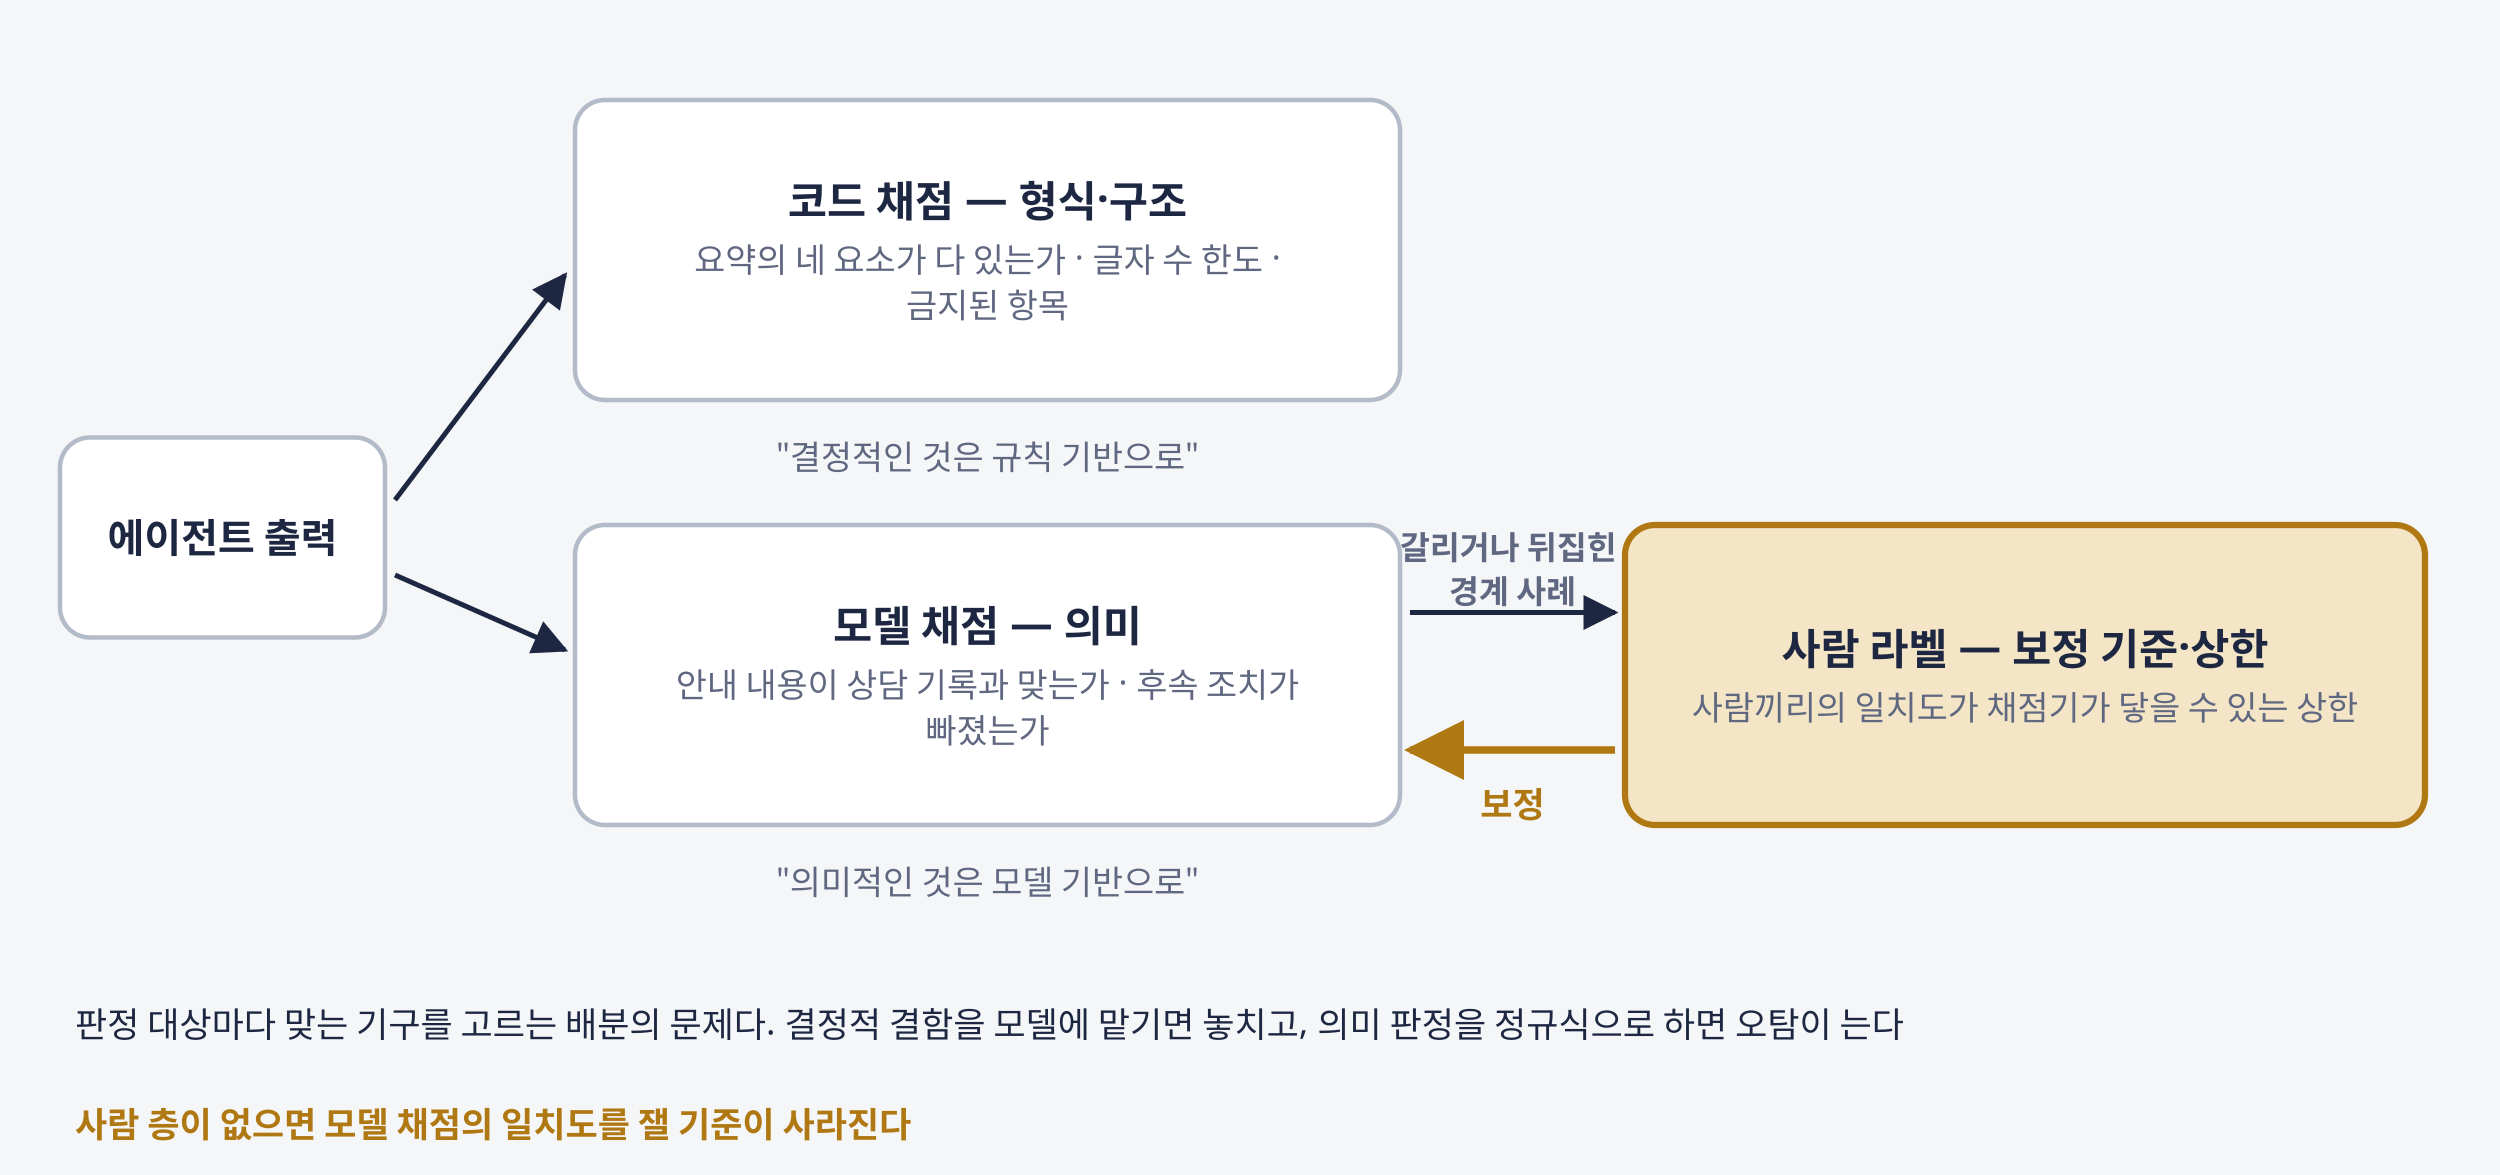
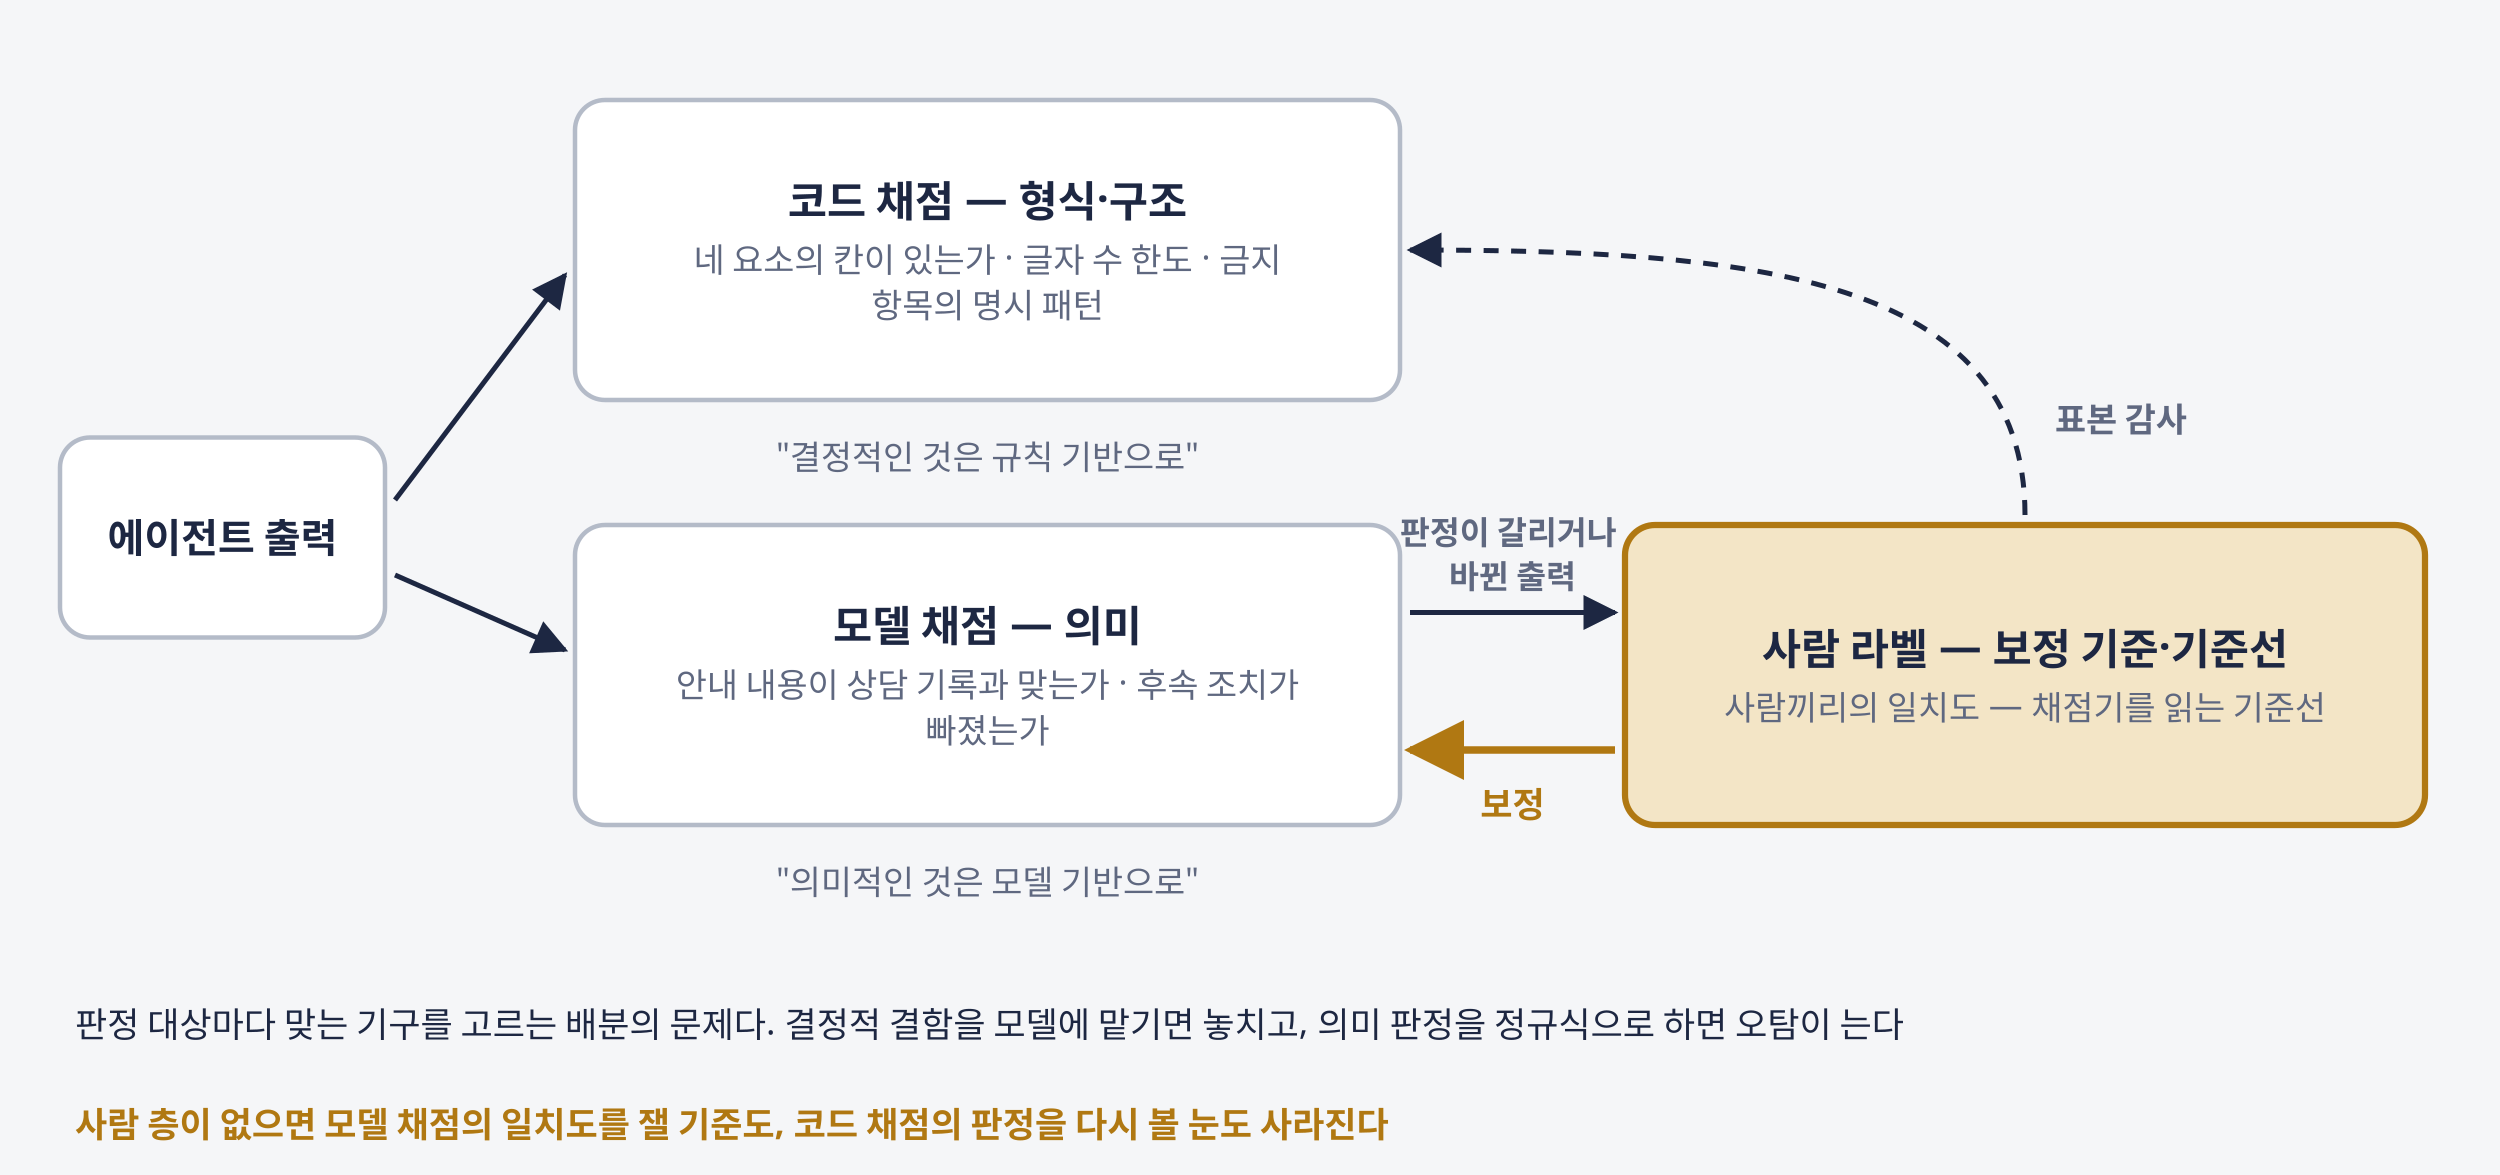
<svg xmlns="http://www.w3.org/2000/svg" viewBox="0 0 1000 470" role="img" aria-label="채점 배분 — 코드·모델·사람 세 층과 보정 고리" font-family="Pretendard,'Apple SD Gothic Neo','Noto Sans KR',sans-serif">
  <defs>
    <marker id="mi" viewBox="0 0 10 10" refX="9" refY="5" markerWidth="7" markerHeight="7" orient="auto-start-reverse">
      <path d="M0,0L10,5L0,10z" fill="#1D2742" />
    </marker>
    <marker id="mc" viewBox="0 0 10 10" refX="9" refY="5" markerWidth="8" markerHeight="8" orient="auto-start-reverse">
      <path d="M0,0L10,5L0,10z" fill="#B07812" />
    </marker>
  </defs>
  <rect width="1000" height="470" fill="#F5F6F8" />
  <rect x="24" y="175" width="130" height="80" rx="12" fill="#FFFFFF" stroke="#B4BBC8" stroke-width="1.8" />
  <text x="89.0" y="221.0" fill="#1D2742" font-size="16" font-weight="700" text-anchor="middle">에이전트 출력</text>
  <rect x="230" y="40" width="330" height="120" rx="12" fill="#FFFFFF" stroke="#B4BBC8" stroke-width="1.8" />
  <text x="395.0" y="86.7" fill="#1D2742" font-size="17" font-weight="700" text-anchor="middle">코드 채점 — 형식·구조</text>
-   <text x="395.0" y="108.9" fill="#5F6880" font-size="13.5" font-weight="400" text-anchor="middle">요약의 네 요소가 다 있는가 · 글자 수 한도 ·</text>
-   <text x="395.0" y="127.1" fill="#5F6880" font-size="13.5" font-weight="400" text-anchor="middle">금지된 항목</text>
+   <text x="395.0" y="108.9" fill="#5F6880" font-size="13.5" font-weight="400" text-anchor="middle">네 요소의 칸이 있는가 · 글자 수 한도 · 금지</text>
+   <text x="395.0" y="127.1" fill="#5F6880" font-size="13.5" font-weight="400" text-anchor="middle">항목의 명시 패턴</text>
  <rect x="230" y="210" width="330" height="120" rx="12" fill="#FFFFFF" stroke="#B4BBC8" stroke-width="1.8" />
  <text x="395.0" y="256.6" fill="#1D2742" font-size="17" font-weight="700" text-anchor="middle">모델 채점 — 의미</text>
  <text x="395.0" y="278.9" fill="#5F6880" font-size="13.5" font-weight="400" text-anchor="middle">안내 내용이 상담 기록과 맞는가 · 후속 조치가</text>
  <text x="395.0" y="297.2" fill="#5F6880" font-size="13.5" font-weight="400" text-anchor="middle">빠졌는가</text>
  <rect x="650" y="210" width="320" height="120" rx="12" fill="#F3E5C6" stroke="#B07812" stroke-width="2.5" />
-   <text x="810.0" y="265.8" fill="#1D2742" font-size="17" font-weight="700" text-anchor="middle">사람 라벨 — 보정 기준·상한</text>
-   <text x="810.0" y="288.0" fill="#5F6880" font-size="13.5" font-weight="400" text-anchor="middle">사람끼리의 일치도가 채점기가 닿을 수 있는 상한</text>
+   <text x="810.0" y="265.8" fill="#1D2742" font-size="17" font-weight="700" text-anchor="middle">사람 라벨 — 보정 기준·기준선</text>
+   <text x="810.0" y="288.0" fill="#5F6880" font-size="13.5" font-weight="400" text-anchor="middle">사람끼리의 일치도 — 채점기를 읽는 기준선</text>
  <path d="M158,200 L226,110" fill="none" stroke="#1D2742" stroke-width="2" marker-end="url(#mi)" />
  <path d="M158,230 L226,260" fill="none" stroke="#1D2742" stroke-width="2" marker-end="url(#mi)" />
  <path d="M564,245 L646,245" fill="none" stroke="#1D2742" stroke-width="2" marker-end="url(#mi)" />
  <text fill="#5F6880" font-size="13" font-weight="700" text-anchor="middle" dominant-baseline="middle">
-     <tspan x="605.0" y="219.2">갈리거나 뒤집힌</tspan>
-     <tspan x="605.0" y="236.8">경계 사례</tspan>
+     <tspan x="605.0" y="213.2">판정이 갈리거나</tspan>
+     <tspan x="605.0" y="230.8">바뀐 출력</tspan>
  </text>
  <path d="M646,300 L564,300" fill="none" stroke="#B07812" stroke-width="3" marker-end="url(#mc)" />
  <text fill="#B07812" font-size="14" font-weight="700" text-anchor="middle" dominant-baseline="middle">
    <tspan x="605.0" y="322.0">보정</tspan>
+   </text>
+   <path d="M810,206 C810,110 700,100 564,100" fill="none" stroke="#1D2742" stroke-width="2" stroke-dasharray="6 5" marker-end="url(#mi)" />
+   <text fill="#5F6880" font-size="13.5" font-weight="700" text-anchor="start" dominant-baseline="middle">
+     <tspan x="822.0" y="168.0">표본 감사</tspan>
  </text>
  <text fill="#5F6880" font-size="13.5" font-weight="400" text-anchor="middle" dominant-baseline="middle">
    <tspan x="395.0" y="182.0">"결정적인 것은 규칙 기반으로"</tspan>
  </text>
  <text fill="#5F6880" font-size="13.5" font-weight="400" text-anchor="middle" dominant-baseline="middle">
    <tspan x="395.0" y="352.0">"의미적인 것은 모델 기반으로"</tspan>
  </text>
  <text fill="#1D2742" font-size="14" font-weight="400" text-anchor="start" dominant-baseline="middle">
    <tspan x="30.0" y="410.0">판정 대상마다 맞는 기구를 고르는 배분의 문제다. 결정적 결함을 모델에 맡기면 놓치고, 의미 판정을 정규식으로 하면 오탐이 는다</tspan>
  </text>
  <text fill="#B07812" font-size="14" font-weight="700" text-anchor="start" dominant-baseline="middle">
-     <tspan x="30.0" y="450.0">사람 층이 없으면 모델 채점의 일치도를 잴 기준이 사라진다</tspan>
+     <tspan x="30.0" y="450.0">사람 층이 없으면 모델 채점의 일치도를 잴 기준도, 코드 채점의 판정을 다시 볼 눈도 사라진다</tspan>
  </text>
</svg>
